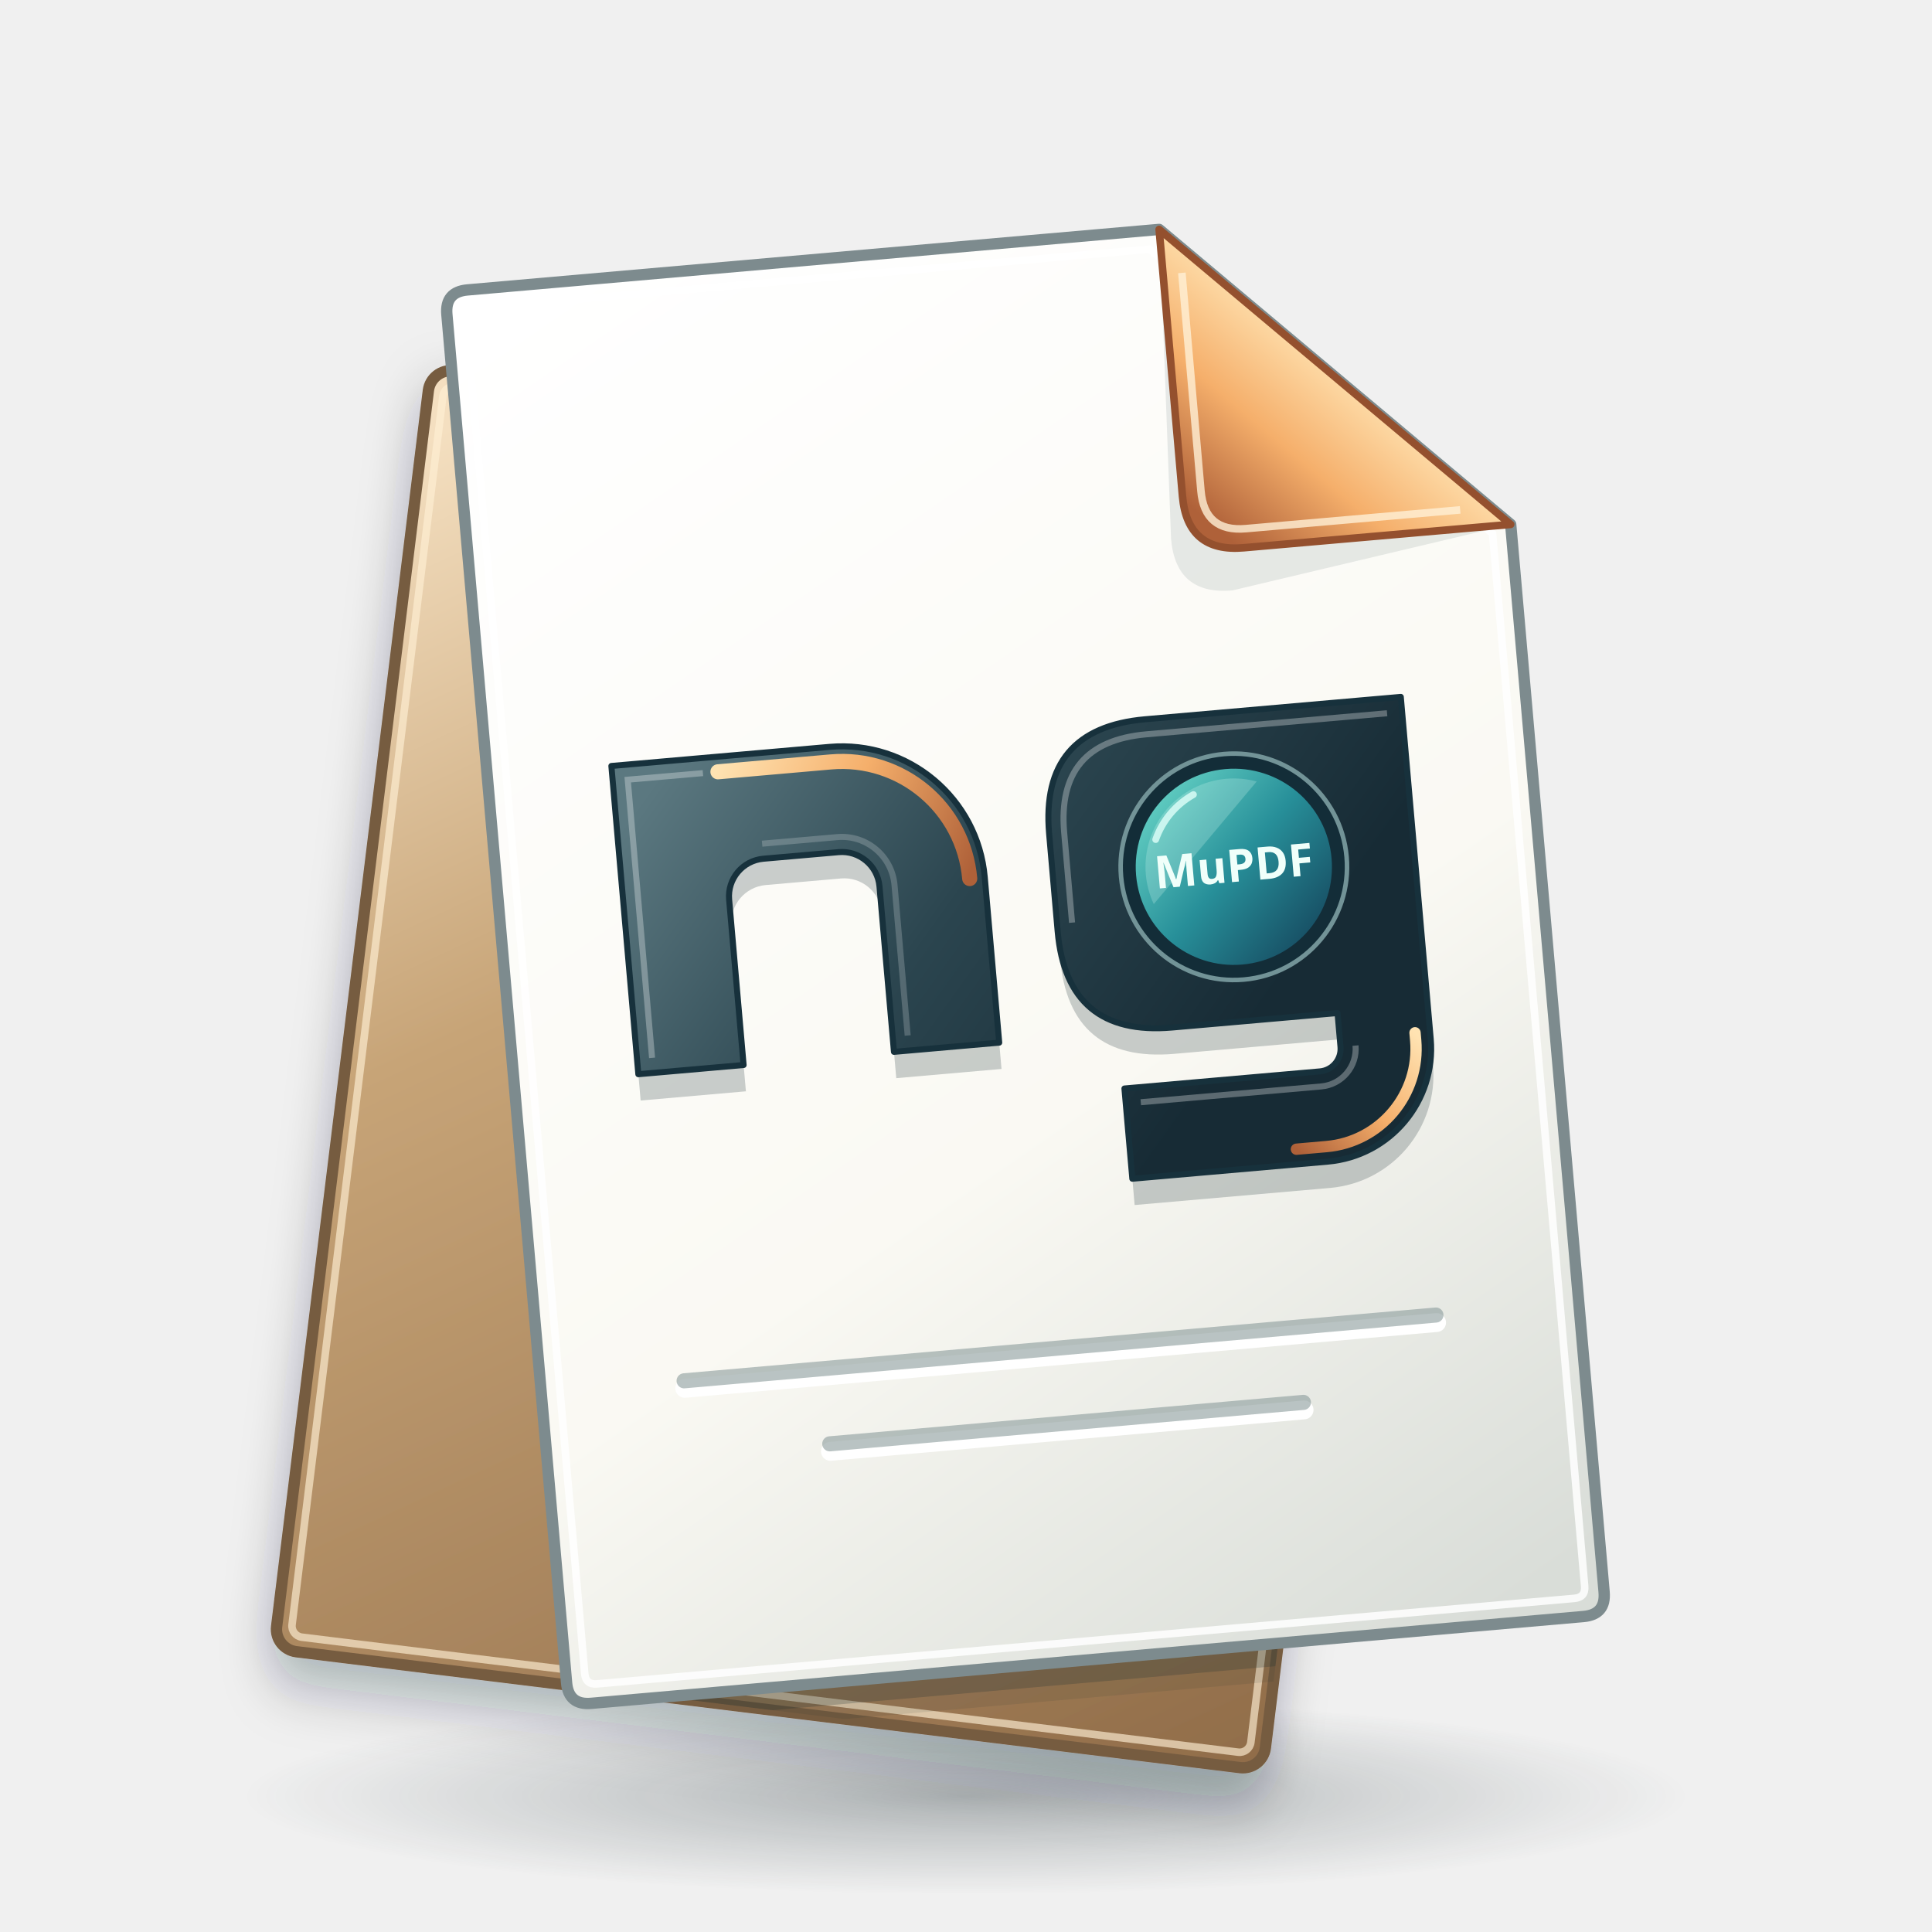
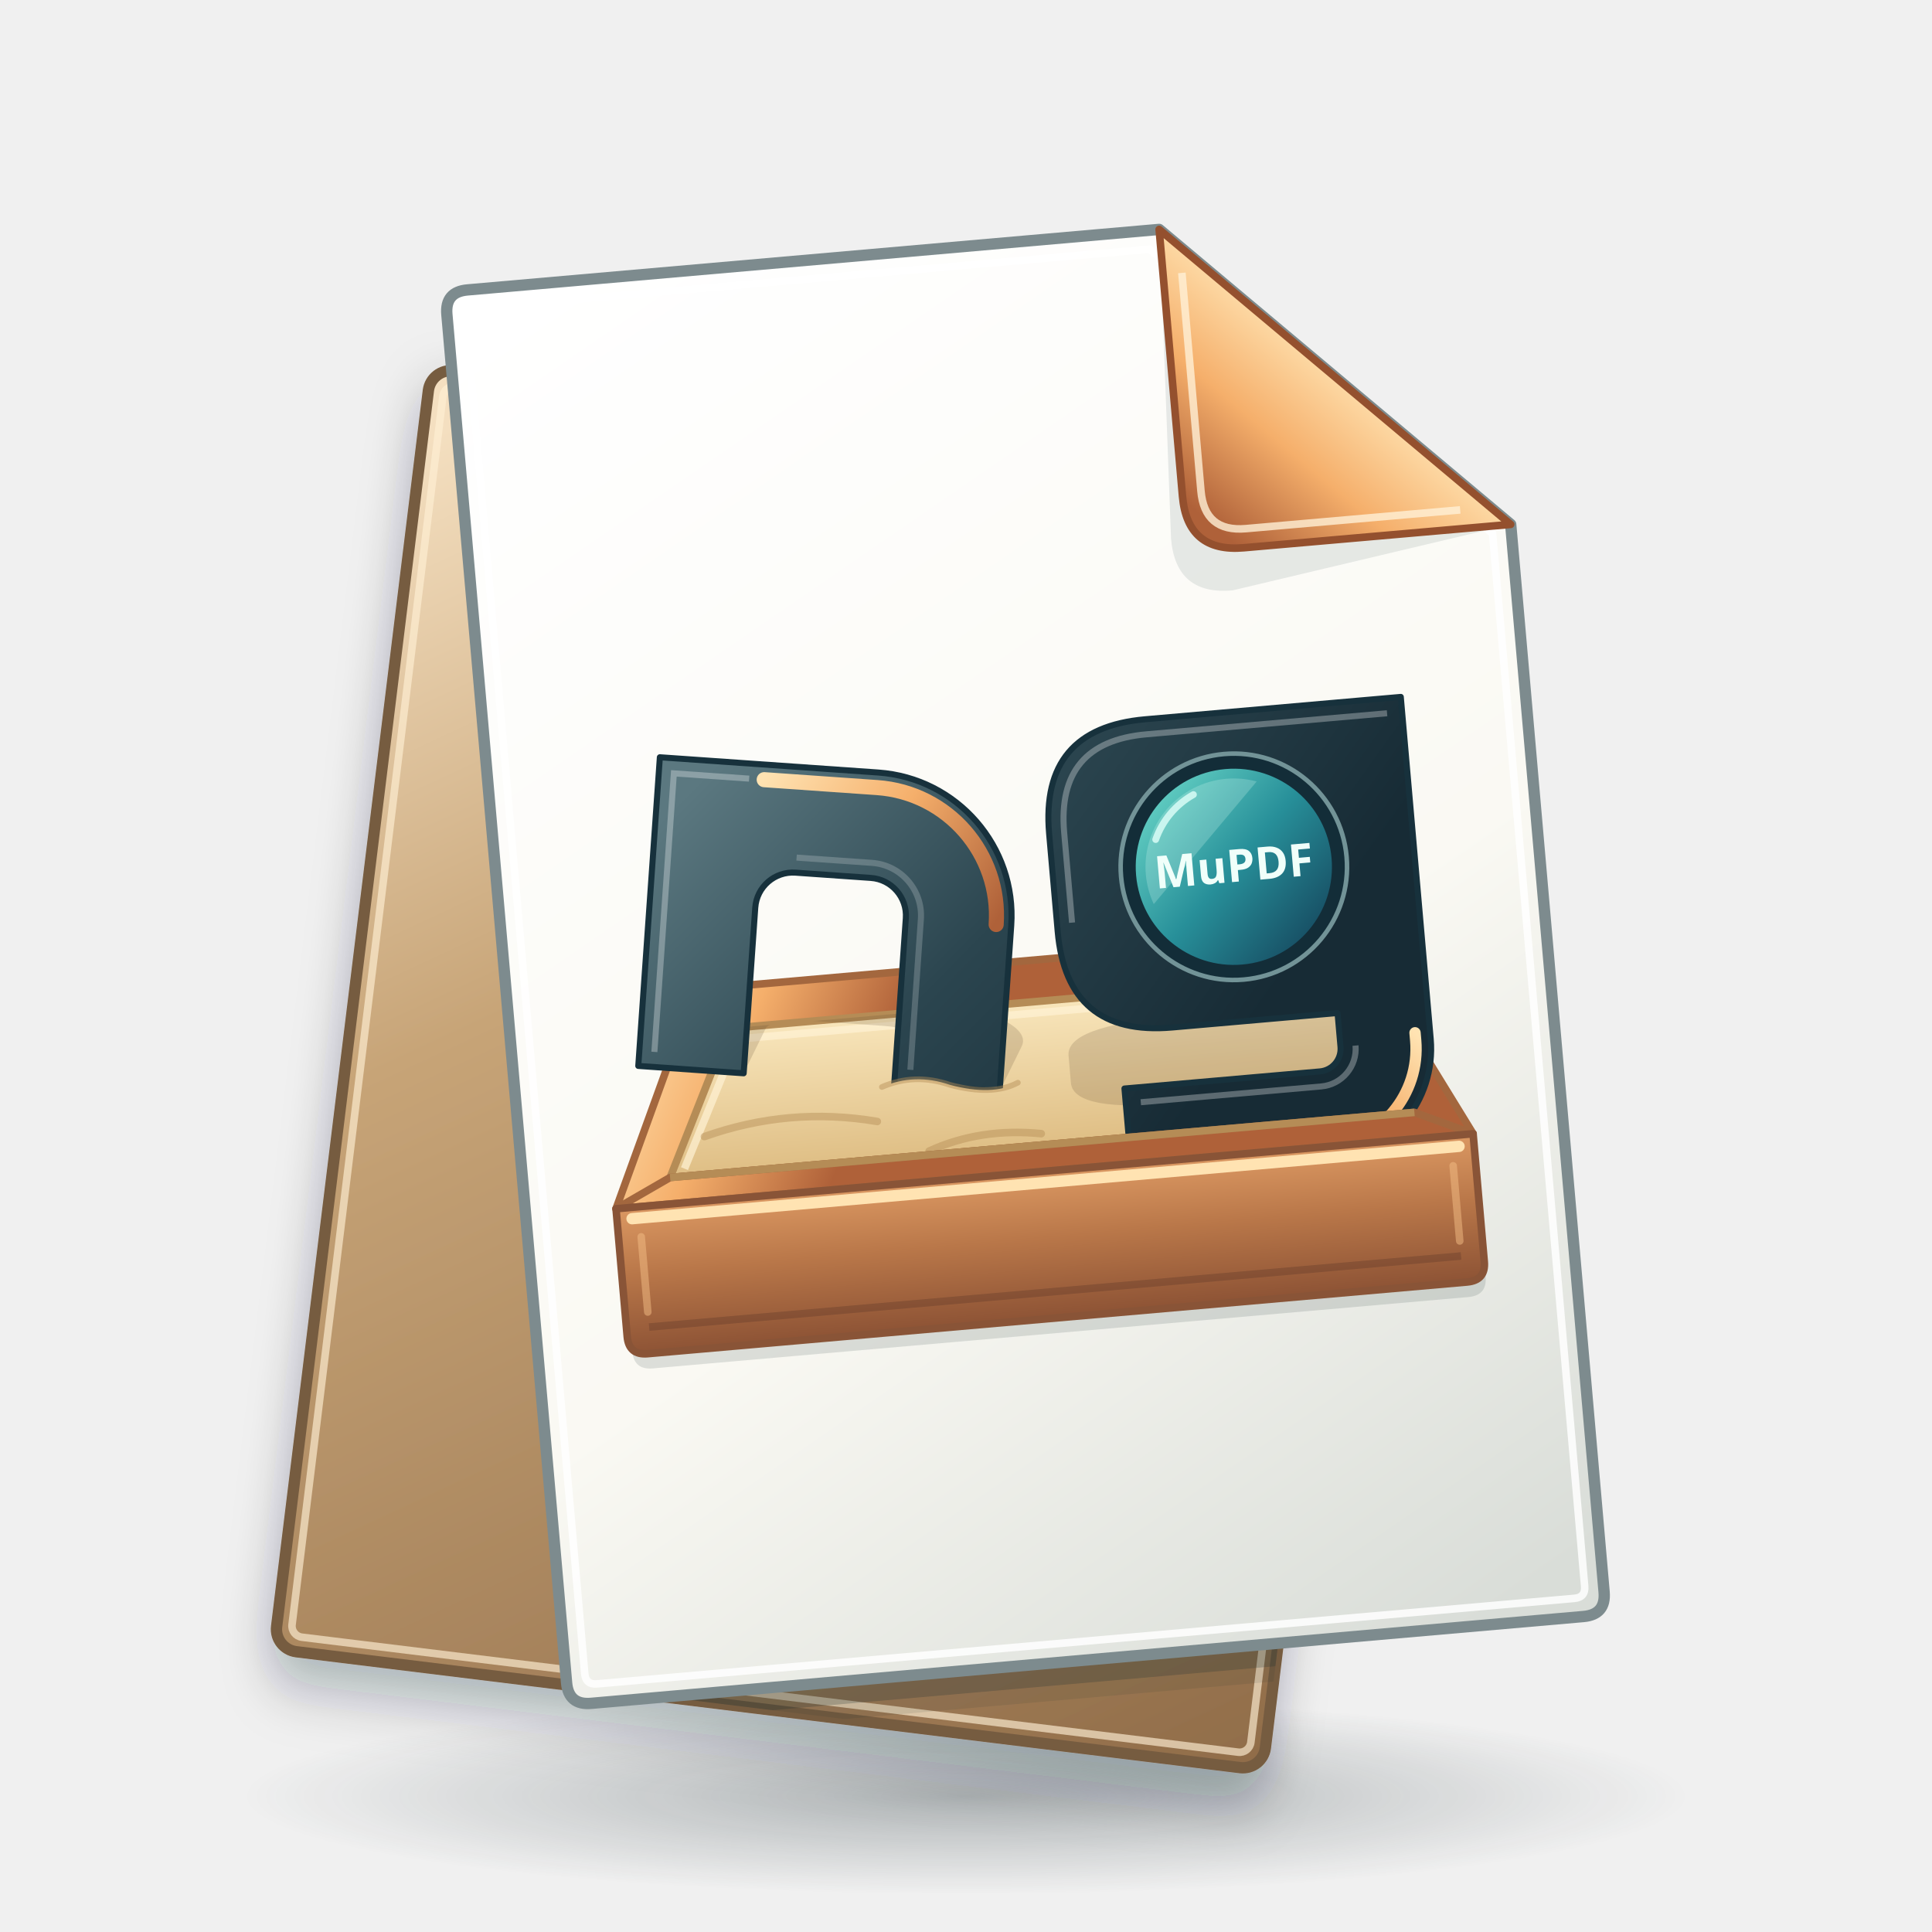
<svg xmlns="http://www.w3.org/2000/svg" xmlns:xlink="http://www.w3.org/1999/xlink" width="512" height="512" viewBox="0 0 512 512" fill="none" role="img" aria-labelledby="title description">
  <defs>
    <linearGradient id="back-page" x1="130" y1="114" x2="352" y2="470" gradientUnits="userSpaceOnUse">
      <stop stop-color="#F4DFC0" />
      <stop offset=".35" stop-color="#C7A477" />
      <stop offset="1" stop-color="#8F6B48" />
    </linearGradient>
    <linearGradient id="paper" x1="154" y1="68" x2="368" y2="446" gradientUnits="userSpaceOnUse">
      <stop stop-color="#FFFFFF" />
      <stop offset=".6" stop-color="#FAF9F3" />
      <stop offset="1" stop-color="#D9DDD8" />
    </linearGradient>
    <linearGradient id="fold" x1="330" y1="144" x2="370" y2="104" gradientUnits="userSpaceOnUse">
      <stop stop-color="#AF6139" />
      <stop offset=".5" stop-color="#F5AF6B" />
      <stop offset="1" stop-color="#FFE3B2" />
    </linearGradient>
    <linearGradient id="ink" x1="184" y1="210" x2="310" y2="318" gradientUnits="userSpaceOnUse">
      <stop stop-color="#5B7880" />
      <stop offset=".5" stop-color="#2B454F" />
      <stop offset="1" stop-color="#172B35" />
    </linearGradient>
    <linearGradient id="accent" x1="194" y1="216" x2="258" y2="250" gradientUnits="userSpaceOnUse">
      <stop stop-color="#FFE3B2" />
      <stop offset=".5" stop-color="#F5AF6B" />
      <stop offset="1" stop-color="#AF6139" />
    </linearGradient>
    <linearGradient id="hook-accent" xlink:href="#accent" x1="372" y1="302" x2="338" y2="330" />
    <linearGradient id="lens-glass" x1="0%" y1="0%" x2="100%" y2="100%">
      <stop stop-color="#72E0CE" />
      <stop offset=".5" stop-color="#278F99" />
      <stop offset="1" stop-color="#123A53" />
    </linearGradient>
+     <linearGradient id="sand" x1="272" y1="286" x2="272" y2="334" gradientUnits="userSpaceOnUse">
+       <stop stop-color="#F9E7BD" />
+       <stop offset="1" stop-color="#D9B578" />
+     </linearGradient>
+     <linearGradient id="sandbox-front" x1="272" y1="332" x2="272" y2="371" gradientUnits="userSpaceOnUse">
+       <stop stop-color="#DB9862" />
+       <stop offset=".45" stop-color="#B97749" />
+       <stop offset="1" stop-color="#8D5335" />
+     </linearGradient>
    <radialGradient id="ground">
      <stop stop-color="#15262C" stop-opacity=".3" />
      <stop offset="1" stop-color="#15262C" stop-opacity="0" />
    </radialGradient>
    <filter id="shadow" x="-25%" y="-20%" width="150%" height="150%" color-interpolation-filters="sRGB">
      <feDropShadow dx="0" dy="7" stdDeviation="7" flood-color="#10272D" flood-opacity=".3" />
    </filter>
    <rect id="rear-sheet" x="96" y="116" width="264" height="342" rx="6" />
    <path id="front-sheet" d="M140 66H324L410 152V436Q410 442 404 442H140Q134 442 134 436V72Q134 66 140 66Z" />
    <clipPath id="rear-sheet-clip" clipPathUnits="userSpaceOnUse">
      <use xlink:href="#rear-sheet" transform="rotate(7 256 256)" />
    </clipPath>
    <path id="n-shape" d="M166 295V213H224A38 38 0 0 1 262 251V295H234V251A10 10 0 0 0 224 241H204A10 10 0 0 0 194 251V295H166Z" />
    <path id="g-shape" d="M308 213H376V304A30 30 0 0 1 346 334H294V310H346A6 6 0 0 0 352 304V295H308Q280 295 280 267V241Q280 213 308 213Z" />
+     <clipPath id="sand-shadow-clip" clipPathUnits="userSpaceOnUse">
+       <path d="M173 305L192 267H350L371 305Z" />
+     </clipPath>
  </defs>
  <ellipse cx="256" cy="476" rx="191" ry="26" fill="url(#ground)" />
  <g transform="rotate(7 256 256)" filter="url(#shadow)">
    <use xlink:href="#rear-sheet" fill="url(#back-page)" stroke="#765C41" stroke-width="3" />
    <rect x="100" y="120" width="256" height="334" rx="3" stroke="#FFF0D5" stroke-opacity=".65" stroke-width="2" />
  </g>
  <g clip-path="url(#rear-sheet-clip)" fill="#10272D">
    <use xlink:href="#front-sheet" transform="rotate(-5 256 256) translate(0 10)" opacity=".1" />
    <use xlink:href="#front-sheet" transform="rotate(-5 256 256) translate(0 6)" opacity=".22" />
  </g>
  <g transform="rotate(-5 256 256)">
    <use xlink:href="#front-sheet" fill="url(#paper)" stroke="#7D8B8E" stroke-width="3" stroke-linejoin="round" />
    <path d="M142 71H321L405 154V434Q405 437 402 437H142Q139 437 139 434V74Q139 71 142 71Z" stroke="#FFFFFF" stroke-opacity=".85" stroke-width="2" />
    <path d="M324 68L410 152L335 163Q320 163 320 148Z" fill="#52696B" fill-opacity=".13" />
    <path d="M324 66L410 152H339Q324 152 324 137V66Z" fill="url(#fold)" stroke="#94502E" stroke-width="2" stroke-linejoin="round" />
    <path d="M329 78V136Q329 147 340 147H397" stroke="#FFF0D5" stroke-opacity=".8" stroke-width="2" />
-     <g transform="translate(1 -11)" fill="#10272D" opacity=".22">
-       <use xlink:href="#n-shape" />
-       <use xlink:href="#g-shape" />
+     <g id="sandbox" transform="translate(0 -20)" stroke-linejoin="round">
+       <path d="M159 340H386V370Q386 375 381 375H164Q159 375 159 370Z" fill="#10272D" fill-opacity=".13" />
+       <path d="M158 332L184 276H358L386 332Z" fill="url(#accent)" stroke="#A3673E" stroke-width="2" />
+       <path d="M173 325L192 287H350L371 325Z" fill="url(#sand)" stroke="#B58C56" stroke-width="2" />
+       <path d="M177 323L194 290H348" stroke="#FFF3D5" stroke-opacity=".7" stroke-width="2" />
+       <path d="M183 315Q206 309 229 315M242 324Q256 319 272 322M319 319L337 319" stroke="#B58C56" stroke-opacity=".45" stroke-width="2" stroke-linecap="round" />
+     </g>
+     <g id="sand-letter-shadows" clip-path="url(#sand-shadow-clip)" fill="#59452F" opacity=".18">
+       <g transform="matrix(1 .114036 0 .28 0 178.7995)">
+         <use xlink:href="#n-shape" transform="translate(1 -18) rotate(9 180 295)" />
+       </g>
+       <g transform="matrix(1 0 0 .28 0 219.6)">
+         <use xlink:href="#g-shape" transform="translate(1 -18)" />
+       </g>
    </g>
    <g id="monogram" transform="translate(1 -18)">
-       <use xlink:href="#n-shape" fill="url(#ink)" stroke="#17313C" stroke-width="1.6" stroke-linejoin="round" />
-       <path d="M170 291V217H190" stroke="#FFFFFF" stroke-opacity=".3" stroke-width="1.6" />
-       <path d="M194 217H224A34 34 0 0 1 258 251" stroke="url(#accent)" stroke-width="4" stroke-linecap="round" />
-       <path d="M238 291V251A14 14 0 0 0 224 237H204" stroke="#FFFFFF" stroke-opacity=".2" stroke-width="1.6" />
+       <g transform="rotate(9 180 295)">
+         <use xlink:href="#n-shape" fill="url(#ink)" stroke="#17313C" stroke-width="1.6" stroke-linejoin="round" />
+         <path d="M170 291V217H190" stroke="#FFFFFF" stroke-opacity=".3" stroke-width="1.6" />
+         <path d="M194 217H224A34 34 0 0 1 258 251" stroke="url(#accent)" stroke-width="4" stroke-linecap="round" />
+         <path d="M238 291V251A14 14 0 0 0 224 237H204" stroke="#FFFFFF" stroke-opacity=".2" stroke-width="1.6" />
+       </g>
      <use xlink:href="#g-shape" fill="url(#ink)" stroke="#17313C" stroke-width="1.6" stroke-linejoin="round" />
      <path d="M284 265V241Q284 217 308 217H372M298 314H346A10 10 0 0 0 356 304" stroke="#FFFFFF" stroke-opacity=".3" stroke-width="1.6" />
      <path d="M372 302V304A26 26 0 0 1 346 330H338" stroke="url(#hook-accent)" stroke-width="3" stroke-linecap="round" />
      <g id="lens" transform="translate(328 254)">
        <circle r="30" fill="#132D38" stroke="#729397" stroke-width="1.2" />
        <circle r="26" fill="url(#lens-glass)" />
        <path d="M-22 -8A23.409 23.409 0 0 1 8 -22L-22 8A23.409 23.409 0 0 1 -22 -8Z" fill="#E0FFF8" fill-opacity=".22" />
        <path d="M-20 -9A22 22 0 0 1 -9 -20" stroke="#E0FFF8" stroke-opacity=".8" stroke-width="1.8" stroke-linecap="round" />
        <text x="0" y="4" text-anchor="middle" font-family="Noto Sans, sans-serif" font-size="12" font-weight="700" fill="#F0FFFA">MuPDF</text>
      </g>
    </g>
-     <path d="M172 361H372M209 381H335" stroke="#FFFFFF" stroke-width="5" stroke-linecap="round" />
-     <path d="M172 359H372M209 379H335" stroke="#8B9B9B" stroke-opacity=".6" stroke-width="4" stroke-linecap="round" />
+     <g id="n-sand-contact" transform="translate(0 -20)">
+       <path d="M231 306Q240 303 249 307Q260 311 267 308V317H231Z" fill="url(#sand)" />
+       <path d="M231 306Q240 303 249 307Q260 311 267 308" stroke="#B58C56" stroke-opacity=".45" stroke-width="1.5" stroke-linecap="round" />
+     </g>
+     <g id="sandbox-rim" transform="translate(0 -20)" stroke-linejoin="round">
+       <path d="M173 325H371L386 332H158Z" fill="url(#accent)" stroke="#A3673E" stroke-width="2" />
+       <path d="M173 325H371" stroke="#B58C56" stroke-width="2" />
+       <path d="M158 332H386V366Q386 371 381 371H163Q158 371 158 366Z" fill="url(#sandbox-front)" stroke="#895437" stroke-width="2" />
+       <path d="M162 335H382" stroke="#FFE3B2" stroke-width="3" stroke-linecap="round" />
+       <path d="M164 364H380" stroke="#673C2B" stroke-opacity=".4" stroke-width="2" />
+       <path d="M164 340V360M380 340V360" stroke="#F5BF86" stroke-opacity=".5" stroke-width="2" stroke-linecap="round" />
+     </g>
  </g>
</svg>
